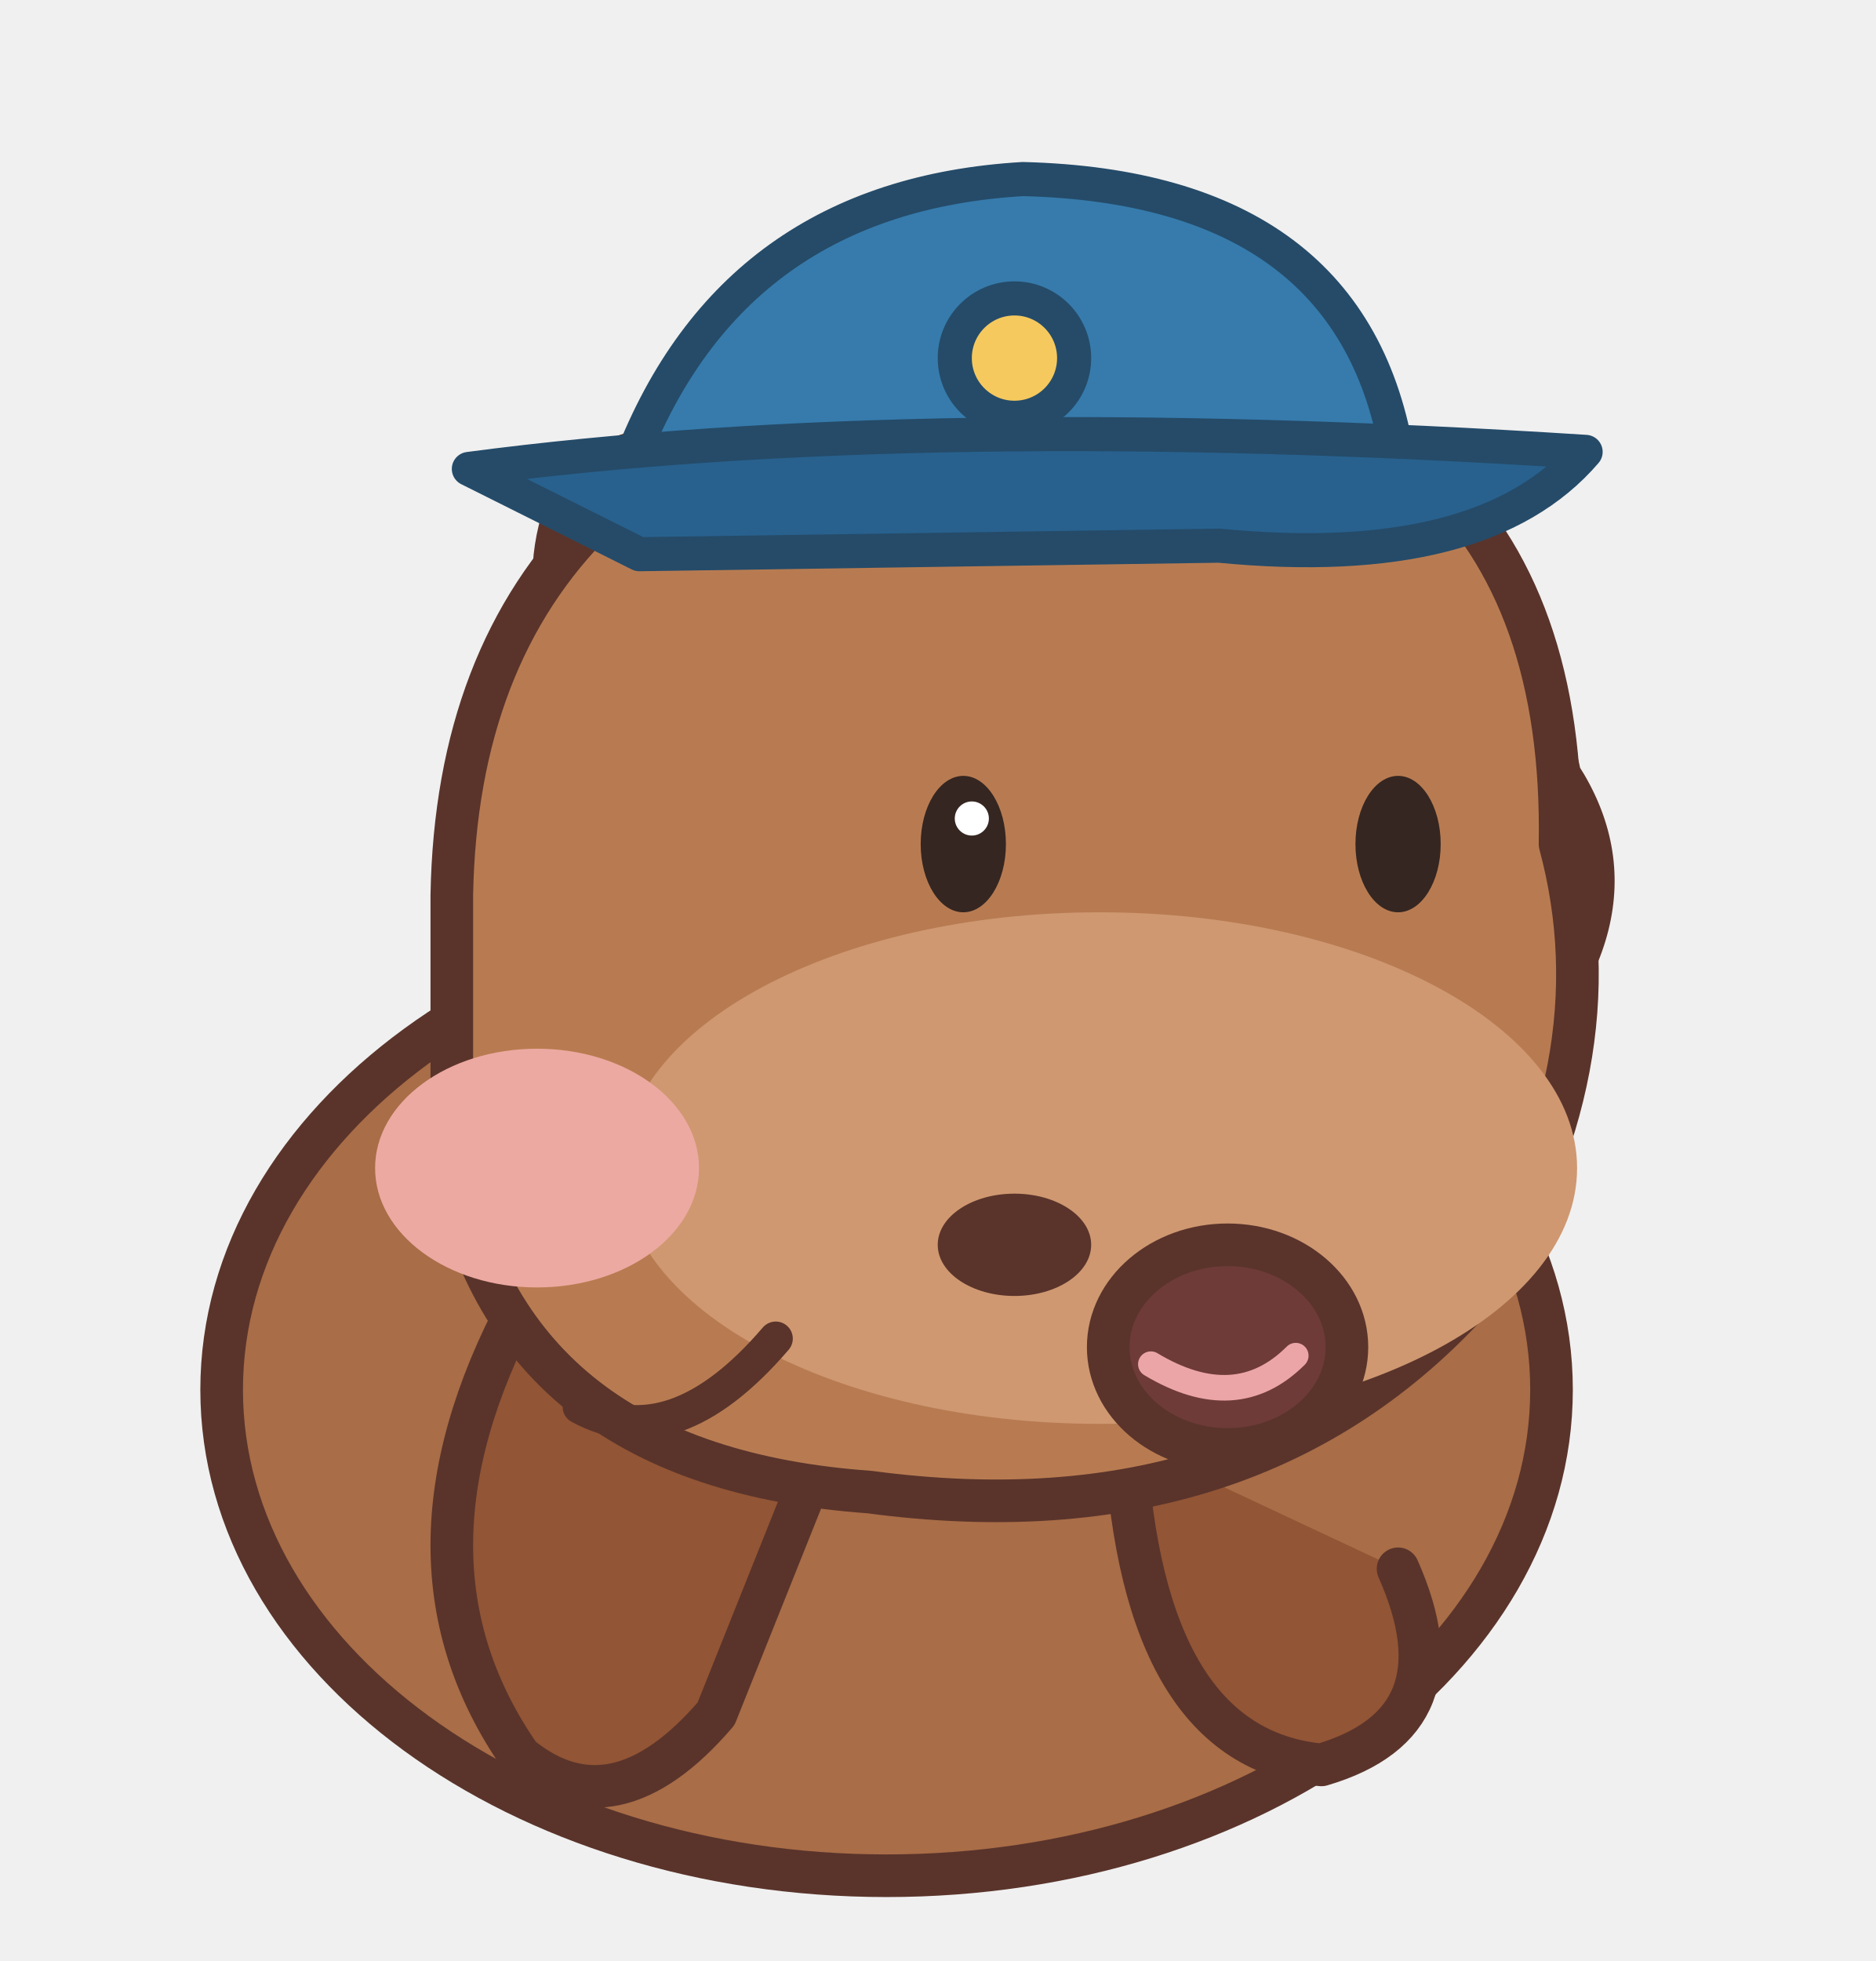
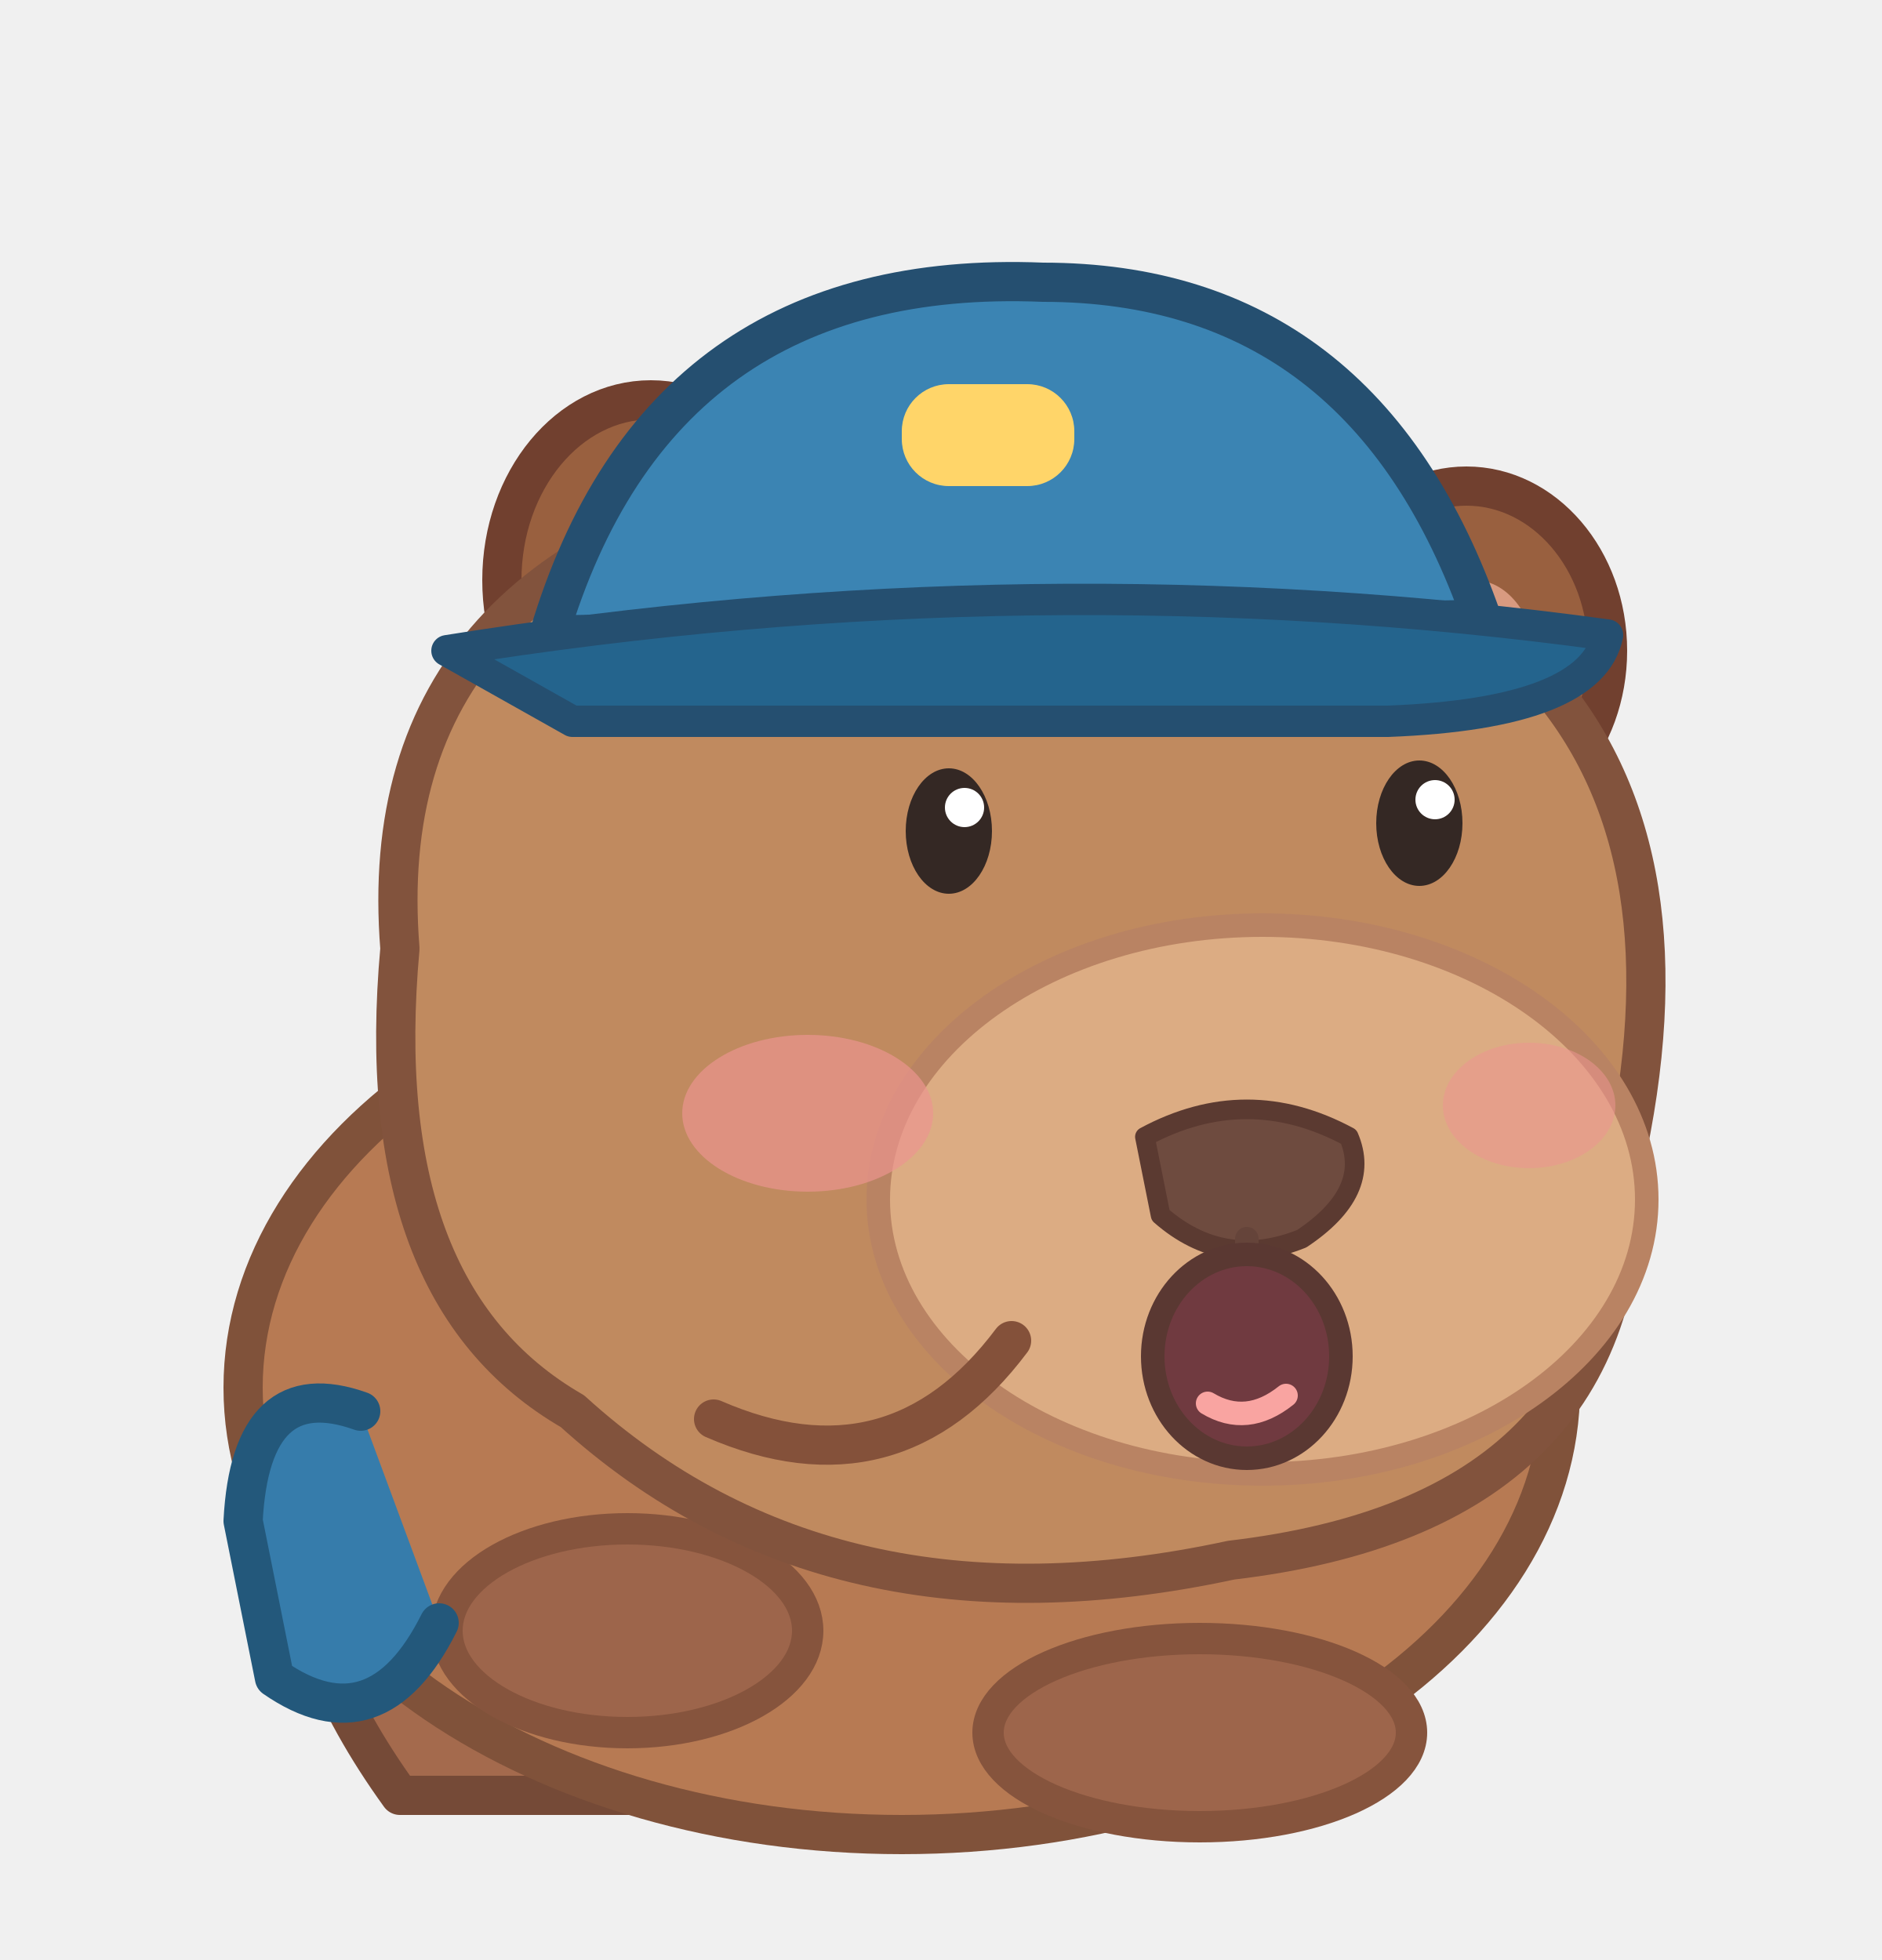
- <svg xmlns="http://www.w3.org/2000/svg" width="220" height="230" viewBox="0 0 220 230">
-   <g stroke="#5A342B" stroke-width="5" stroke-linejoin="round" stroke-linecap="round">
-     <ellipse cx="104" cy="163" rx="78" ry="57" fill="#A96D47" />
-     <path d="M61 153 Q45 183 61 206 Q72 215 84 201 L94 176" fill="#925535" />
-     <path d="M132 169 Q134 205 155 207 Q172 202 164 184" fill="#925535" />
-     <path d="M77 89 Q60 75 67 58 Q79 45 94 64 L100 91" fill="#995632" />
-     <path d="M157 96 Q180 75 183 91 Q194 108 174 127" fill="#995632" />
-     <path d="M53 105 Q54 49 119 40 Q184 41 183 99 Q190 125 173 152 Q147 181 102 175 Q60 172 53 137 Z" fill="#B87B51" />
-     <ellipse cx="129" cy="137" rx="56" ry="30" fill="#CF9871" stroke="none" />
-     <ellipse cx="63" cy="137" rx="19" ry="14" fill="#ECA9A1" stroke="none" />
-     <ellipse cx="119" cy="146" rx="9" ry="6" fill="#5A342B" stroke="none" />
-     <ellipse cx="113" cy="99" rx="5" ry="8" fill="#352621" stroke="none" />
-     <ellipse cx="164" cy="99" rx="5" ry="8" fill="#352621" stroke="none" />
-     <circle cx="114" cy="96" r="2" fill="white" stroke="none" />
-     <ellipse cx="144" cy="158" rx="14" ry="12" fill="#6E3B39" />
-     <path d="M135 160 Q145 166 152 159" fill="none" stroke="#ECA5A6" stroke-width="3" />
-     <path d="M68 165 Q79 171 91 157" fill="none" stroke-width="4" />
-   </g>
-   <g stroke="#254B69" stroke-width="4" stroke-linejoin="round">
-     <path d="M74 54 Q86 23 120 21 Q159 22 164 54 Z" fill="#367BAC" />
-     <path d="M55 55 Q108 48 186 53 Q174 67 143 64 L75 65 Z" fill="#28618E" />
-     <circle cx="119" cy="42" r="7" fill="#F5C95E" />
+ <svg xmlns="http://www.w3.org/2000/svg" width="240" height="250" viewBox="0 0 240 250">
+   <g stroke-linejoin="round" stroke-linecap="round">
+     <path d="M48 160 Q25 193 51 229 L96 229 L107 198" fill="#A46A4D" stroke="#754A37" stroke-width="5" />
+     <ellipse cx="115" cy="177" rx="84" ry="57" fill="#B77A53" stroke="#80523A" stroke-width="5" />
+     <ellipse cx="80" cy="208" rx="23" ry="13" fill="#9D654B" stroke="#86543D" stroke-width="4" />
+     <ellipse cx="153" cy="221" rx="27" ry="12" fill="#9D654B" stroke="#86543D" stroke-width="4" />
+     <ellipse cx="83" cy="74" rx="19" ry="23" fill="#99603F" stroke="#71402F" stroke-width="5" />
+     <ellipse cx="82" cy="76" rx="9" ry="12" fill="#D89A80" />
+     <ellipse cx="187" cy="83" rx="18" ry="21" fill="#99603F" stroke="#71402F" stroke-width="5" />
+     <ellipse cx="188" cy="85" rx="8" ry="11" fill="#D89A80" />
+     <path d="M51 121 Q47 71 106 60 Q157 48 197 87 Q216 109 207 149 Q208 193 157 199 Q106 210 73 180 Q47 165 51 121 Z" fill="#C08A5F" stroke="#82533D" stroke-width="5" />
+     <path d="M81 87 Q114 66 146 77" fill="none" stroke="#E4B88C" stroke-width="6" opacity=".65" />
+     <ellipse id="muzzle" cx="161" cy="153" rx="49" ry="35" fill="#DCAC83" stroke="#B98363" stroke-width="3" />
+     <ellipse id="left-blush" cx="103" cy="142" rx="16" ry="10" fill="#EC9490" opacity=".68" />
+     <ellipse id="right-blush" cx="195" cy="141" rx="11" ry="8" fill="#EC9490" opacity=".55" />
+     <g id="eyes" fill="#342824">
+       <ellipse cx="121" cy="106" rx="5.5" ry="8" />
+       <ellipse cx="181" cy="105" rx="5.5" ry="8" />
+       <circle cx="123" cy="103" r="2.5" fill="white" />
+       <circle cx="183" cy="102" r="2.5" fill="white" />
+     </g>
+     <path d="M110 91 Q121 87 132 90 M171 91 Q181 86 190 90" fill="none" stroke="#8C634A" stroke-width="3" opacity=".65" />
+     <path id="nose" d="M146 145 Q159 138 172 145 Q175 152 166 158 Q156 162 148 155 Z" fill="#6E4B3F" stroke="#5B3A31" stroke-width="2.5" />
+     <path id="philtrum" d="M159 158 L159 166" fill="none" stroke="#65443A" stroke-width="3" />
+     <ellipse id="mouth" cx="159" cy="173" rx="12" ry="13" fill="#703A40" stroke="#5A3832" stroke-width="3" />
+     <path d="M154 179 Q159 182 164 178" stroke="#F9A4A1" stroke-width="3" fill="none" />
+     <path d="M91 181 Q114 191 129 171" fill="none" stroke="#84513A" stroke-width="5" stroke-linecap="round" />
+     <path d="M46 180 Q32 175 31 194 L35 214 Q48 223 56 207" fill="#367CAB" stroke="#23587B" stroke-width="5" />
+     <path d="M70 81 Q84 34 133 36 Q174 36 189 79 Z" fill="#3B84B3" stroke="#254F70" stroke-width="5" />
+     <path d="M57 83 Q132 71 205 81 Q203 91 177 92 L73 92 Z" fill="#24648D" stroke="#254F70" stroke-width="4" />
+     <rect x="115" y="49" width="22" height="13" rx="6" fill="#FFD569" />
  </g>
</svg>
